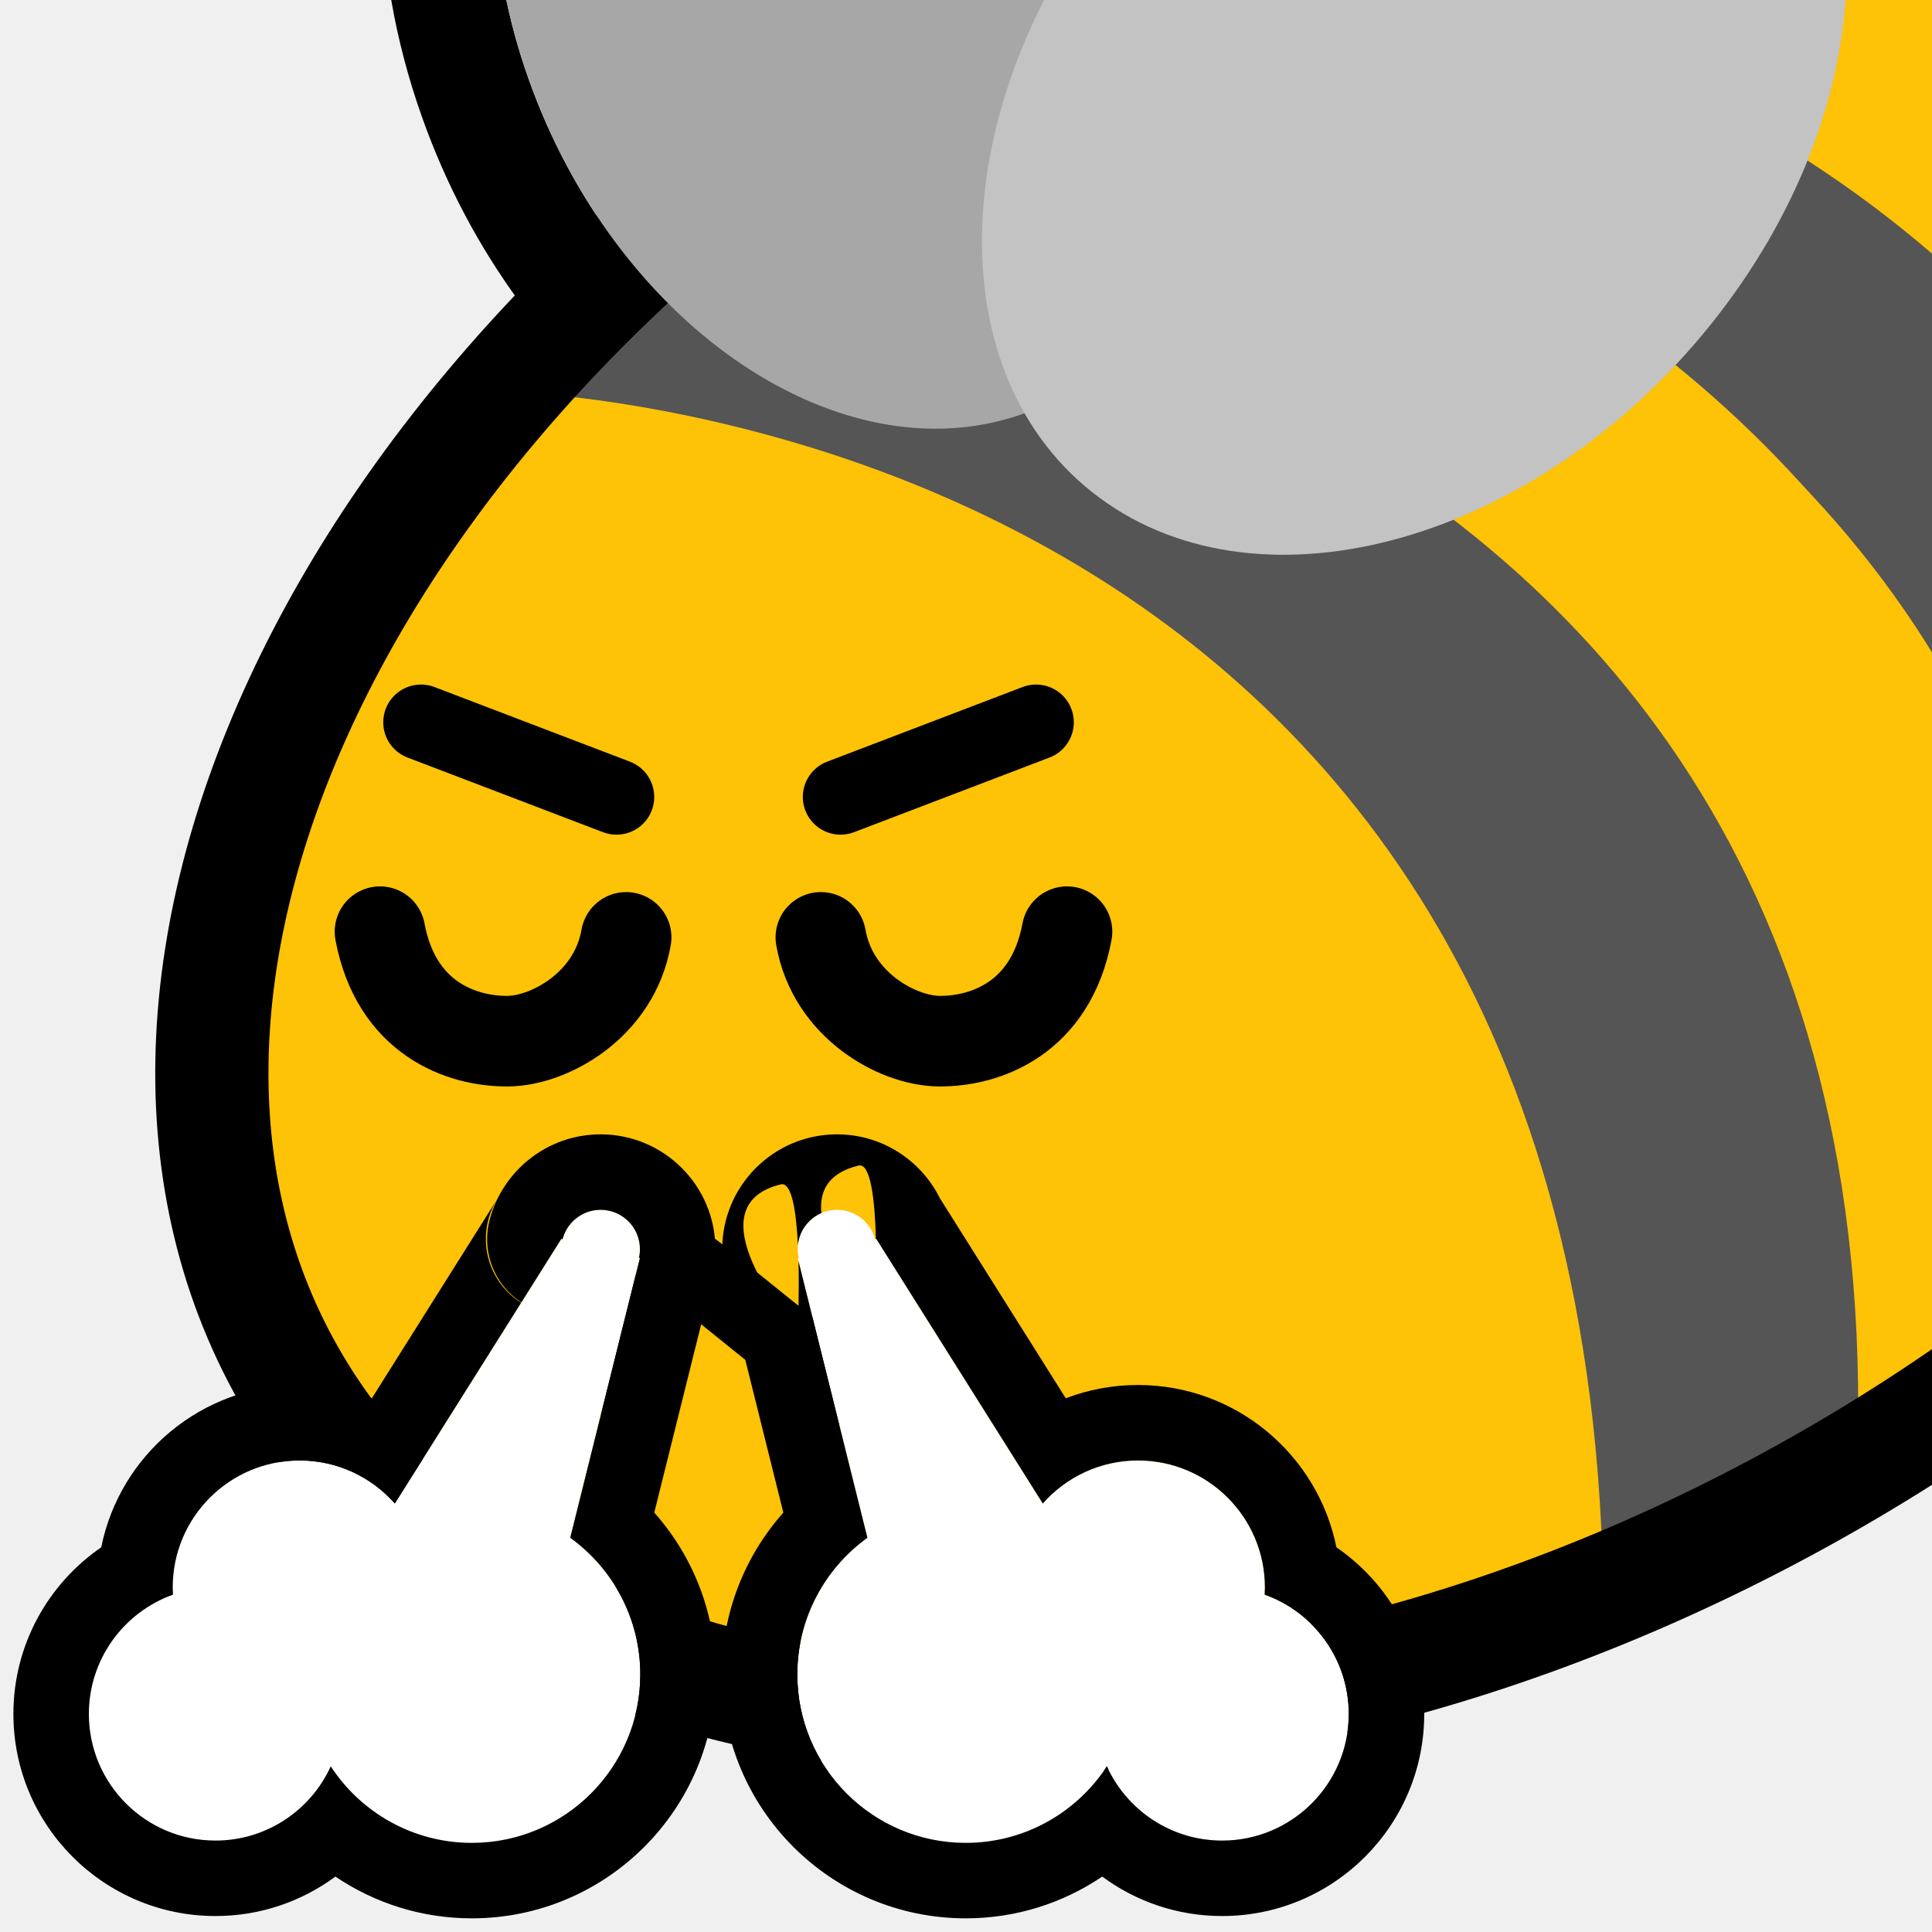
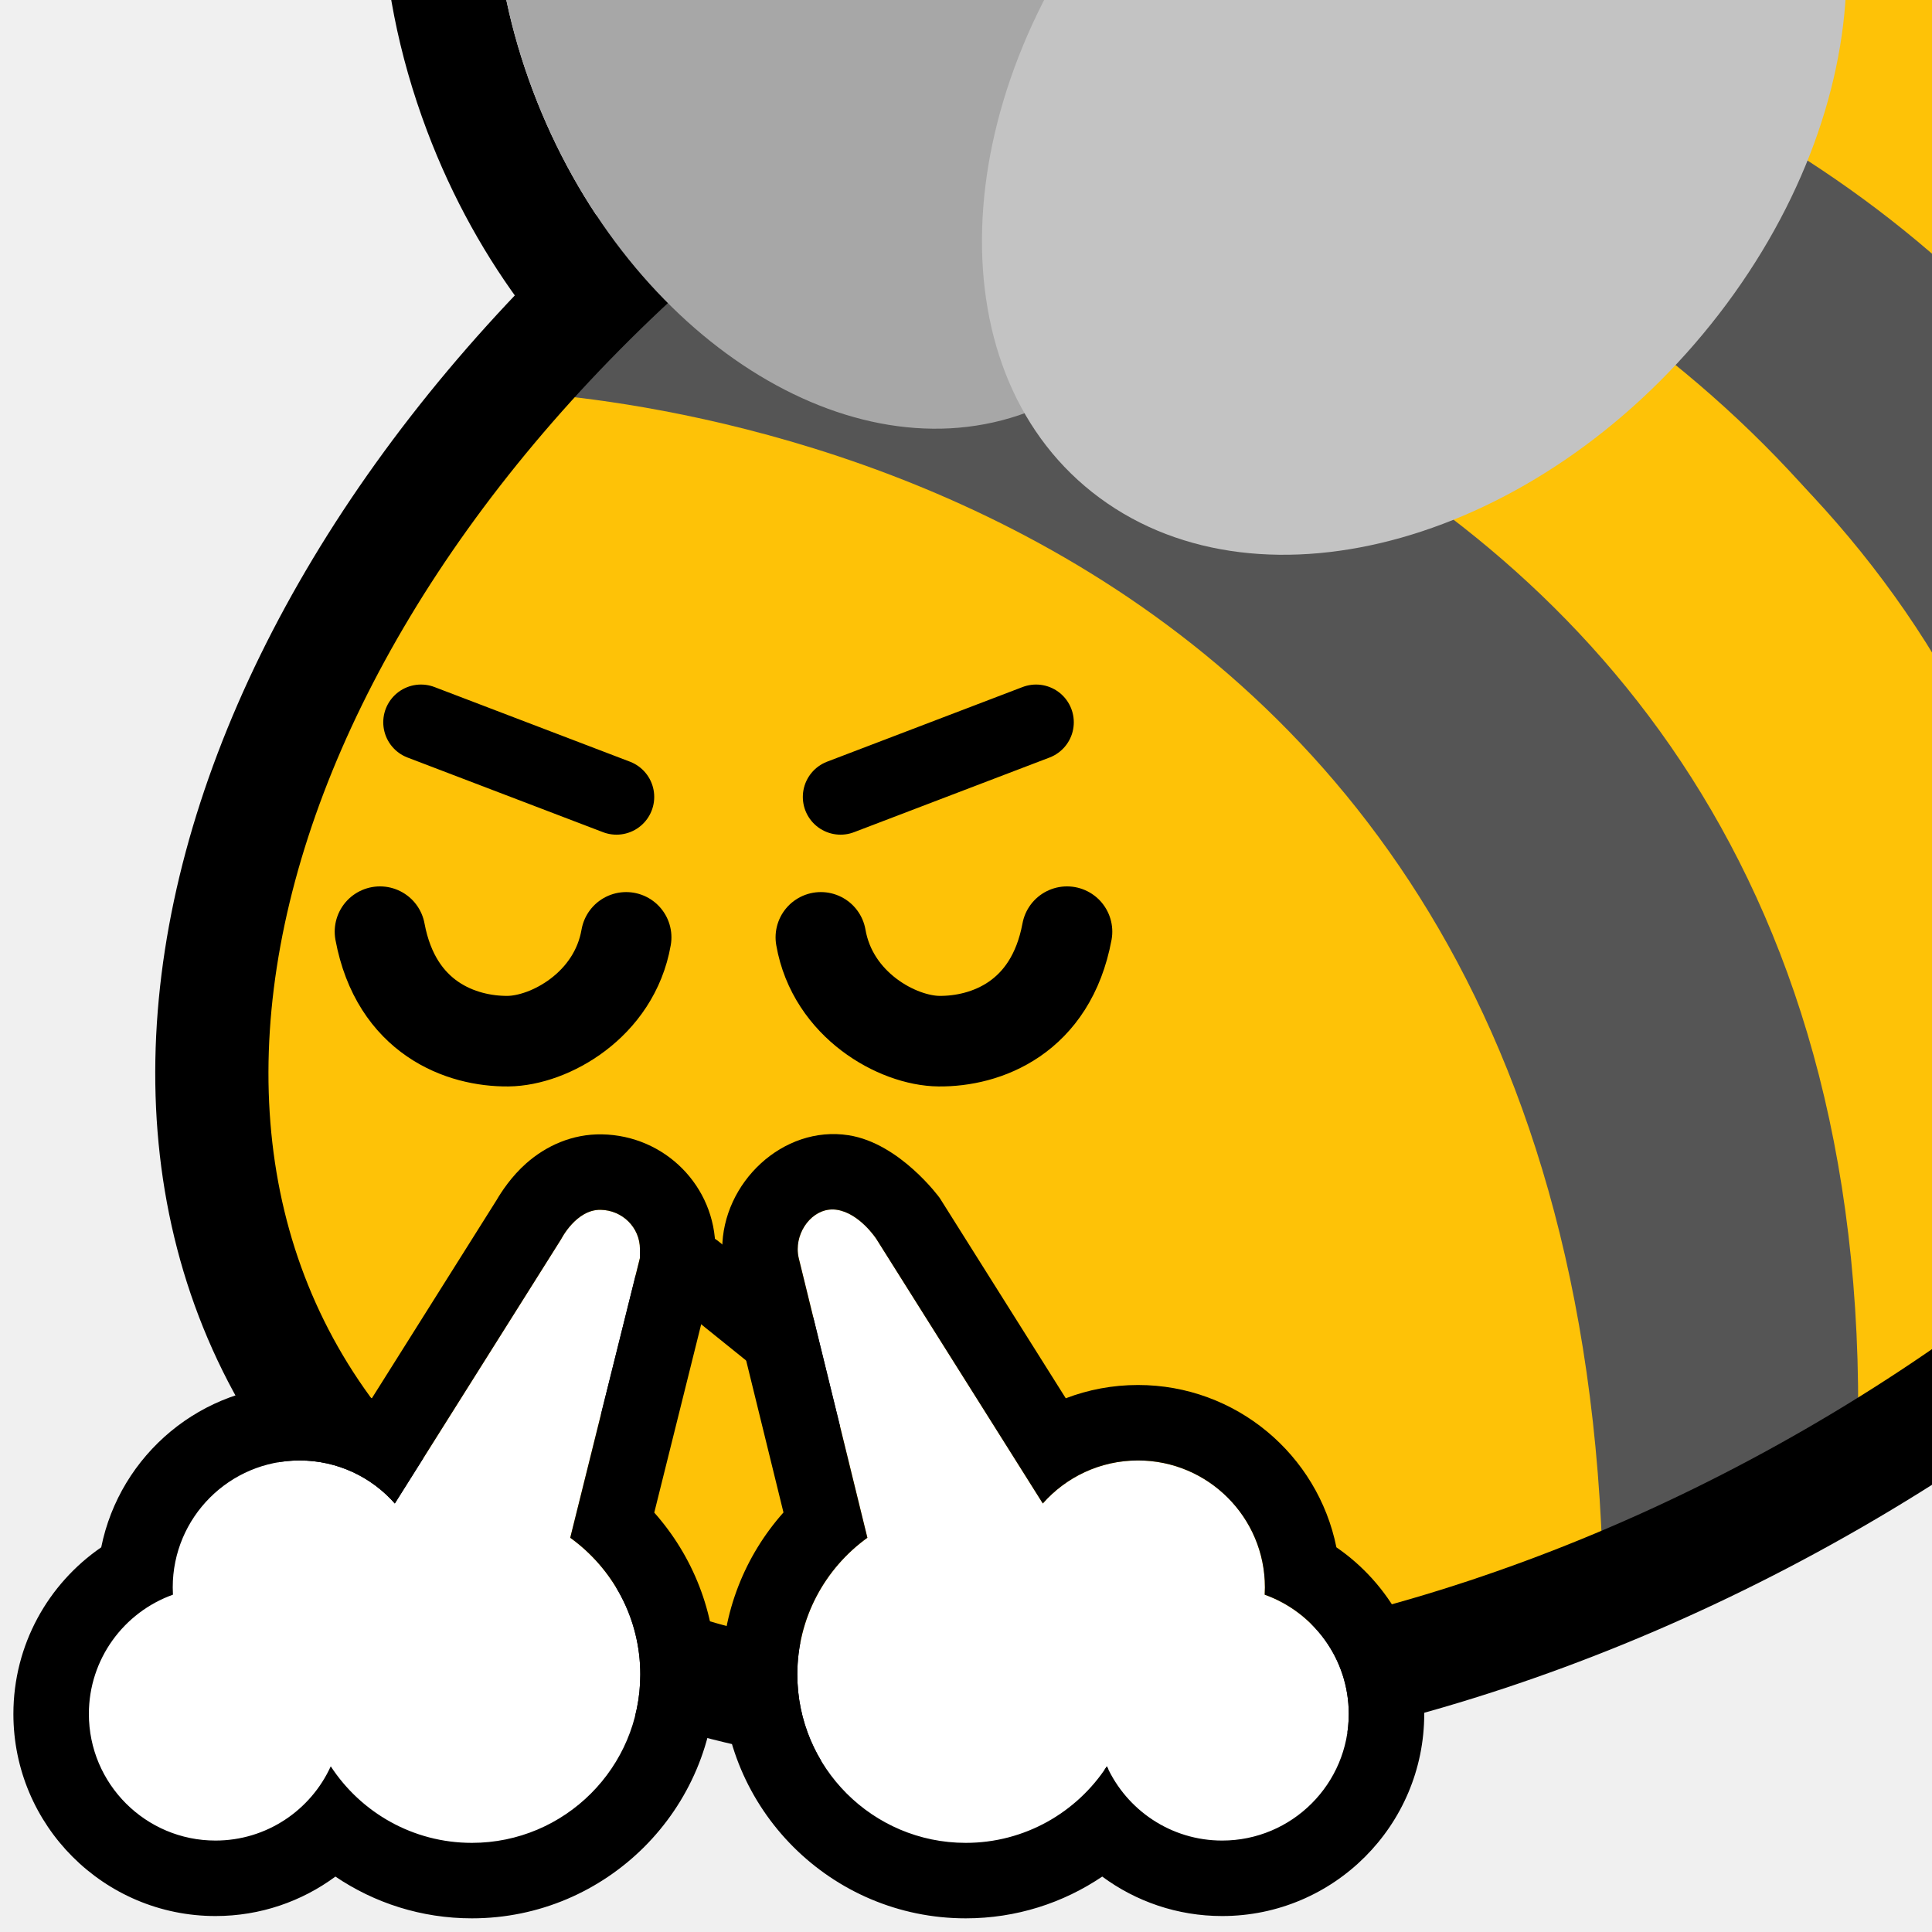
<svg xmlns="http://www.w3.org/2000/svg" width="100%" height="100%" viewBox="0 0 256 256" version="1.1" xml:space="preserve" style="fill-rule:evenodd;clip-rule:evenodd;stroke-linecap:round;stroke-linejoin:round;stroke-miterlimit:1.5;">
  <rect id="blobbee_hmph" x="0" y="0" width="256" height="256" style="fill:none;" />
  <clipPath id="_clip1">
    <rect x="0" y="0" width="256" height="256" />
  </clipPath>
  <g clip-path="url(#_clip1)">
    <path id="Wings-outline" d="M129.457,71.439C101.62,74.152 70.004,52.917 56.583,17.332C41.238,-23.356 56.638,-63.617 86.987,-73.764C110.642,-81.673 139.399,-69.767 157.884,-44.535C184.732,-63.181 216.987,-65.526 237.979,-50.045C265.408,-29.818 267.488,16.097 238.398,52.369C209.763,88.073 163.808,97.957 136.809,78.046C134.11,76.056 131.659,73.845 129.457,71.439ZM135.756,54.763C138.246,59.112 141.562,62.914 145.712,65.974C167.403,81.971 203.691,71.669 226.696,42.984C249.701,14.299 250.768,-21.976 229.076,-37.973C209.154,-52.665 176.918,-45.173 153.969,-21.629C141.008,-50.189 114.034,-66.991 91.744,-59.538C68.16,-51.653 58.694,-19.58 70.618,12.039C82.543,43.658 111.372,62.927 134.957,55.041C135.225,54.952 135.491,54.859 135.756,54.763Z" />
    <path id="Body" d="M127.902,1.921C208.729,-44.745 300.137,-39.183 331.897,14.333C363.657,67.85 323.82,149.185 242.993,195.851C162.165,242.517 70.758,236.955 38.998,183.439C7.237,129.922 47.074,48.587 127.902,1.921Z" style="fill:rgb(254,194,7);" />
    <g id="Stripes">
      <path d="M188.793,-16.095C187.039,-14.699 315.054,-20.58 327.076,109.803C391.095,-61.796 189.429,-29.021 188.793,-16.095Z" style="fill:rgb(85,85,85);" />
      <path d="M327.076,111.159C319.401,-14.647 191.893,-17.614 192.59,-21.35L145.073,-3.751C145.073,-3.751 299.034,-6.142 304.518,142.104L323.15,113.42" style="fill:rgb(254,194,7);" />
      <path d="M275.897,172.628L304.252,142.104C298.868,-6.332 141.84,-8.914 141.842,-8.859L116.671,5.99C116.437,6.032 279.066,19.108 275.897,172.628Z" style="fill:rgb(85,85,85);" />
      <path d="M118.8,6.104L91.65,27.286C91.65,27.286 247.73,42.825 246.071,194.336L275.383,174.688C286.256,24.404 117.148,7.374 114.749,9.264" style="fill:rgb(254,194,7);" />
      <path d="M85.819,30.174L65.463,51.814C65.463,51.814 209.143,53.111 212.42,209.36L246.071,194.336C251.812,38.125 90.484,31.835 85.819,30.174Z" style="fill:rgb(85,85,85);" />
    </g>
    <path id="Body-outline" d="M127.902,1.921C208.729,-44.745 300.137,-39.183 331.897,14.333C363.657,67.85 323.82,149.185 242.993,195.851C162.165,242.517 70.758,236.955 38.998,183.439C7.237,129.922 47.074,48.587 127.902,1.921Z" style="fill:none;stroke:black;stroke-width:15px;" />
    <g id="Wings">
      <path id="Back-wing" d="M91.744,-59.538C115.328,-67.424 144.157,-48.156 156.082,-16.536C168.007,15.083 158.541,47.156 134.957,55.041C111.372,62.927 82.543,43.658 70.618,12.039C58.694,-19.58 68.16,-51.653 91.744,-59.538Z" style="fill:rgb(167,167,167);" />
      <path id="Front-wing" d="M229.076,-37.973C250.768,-21.976 249.701,14.299 226.696,42.984C203.691,71.669 167.403,81.971 145.712,65.974C124.02,49.977 125.087,13.702 148.092,-14.983C171.097,-43.668 207.385,-53.97 229.076,-37.973Z" style="fill:rgb(195,195,195);" />
    </g>
    <g id="Face">
      <path id="Mouth" d="M76.481,183.531L92.061,168.373L111.379,183.932" style="fill:none;stroke:black;stroke-width:10px;" />
      <g id="Eyes">
        <path id="Right-eye" d="M108.767,124.205C110.335,133.21 118.953,137.91 124.421,137.959C130.572,138.014 139.238,134.948 141.384,123.451" style="fill:none;stroke:black;stroke-width:12px;" />
        <path id="Right-eye1" d="M82.968,124.205C81.4,133.21 72.782,137.91 67.313,137.959C61.163,138.014 52.496,134.948 50.35,123.451" style="fill:none;stroke:black;stroke-width:12px;" />
      </g>
      <g id="Eyebrows">
        <path id="Right-eyebrow" d="M137.284,95.706L111.379,105.598" style="fill:none;stroke:black;stroke-width:10px;" />
        <path id="Left-eyebrow" d="M55.783,95.706L81.688,105.598" style="fill:none;stroke:black;stroke-width:10px;" />
      </g>
    </g>
-     <path id="Right-puff" d="M114.934,203.762L105.699,166.684L105.824,166.653C105.742,166.287 105.699,165.906 105.699,165.515C105.699,162.64 108.032,160.307 110.907,160.307C113.328,160.307 115.366,161.962 115.948,164.202L116.115,164.161L138.177,199.22C141.259,195.725 145.77,193.519 150.791,193.519C160.071,193.519 167.606,201.053 167.606,210.333C167.606,210.659 167.596,210.983 167.578,211.305C174.068,213.622 178.718,219.827 178.718,227.109C178.718,236.368 171.201,243.885 161.942,243.885C155.157,243.885 149.308,239.849 146.666,234.049C142.682,240.152 135.792,244.19 127.966,244.19C115.65,244.19 105.65,234.19 105.65,221.874C105.65,214.42 109.312,207.815 114.934,203.762Z" style="fill:white;" />
-     <path d="M105.699,176.684C105.699,176.684 105.699,176.673 105.7,176.653C101.07,176.596 97.076,173.363 96.064,168.833C95.826,167.765 95.699,166.655 95.699,165.515C95.699,157.121 102.513,150.307 110.907,150.307C116.908,150.307 122.1,153.791 124.574,158.845L124.579,158.835C124.579,158.835 141.22,185.279 141.22,185.279C144.193,184.142 147.42,183.519 150.791,183.519C163.774,183.519 174.614,192.765 177.08,205.027C184.106,209.854 188.718,217.947 188.718,227.109C188.718,241.887 176.72,253.885 161.942,253.885C155.994,253.885 150.495,251.942 146.05,248.656C140.888,252.149 134.663,254.19 127.966,254.19C110.13,254.19 95.65,239.709 95.65,221.874C95.65,213.647 98.729,206.134 103.798,200.427L95.995,169.101C97.105,173.557 101.107,176.684 105.699,176.684ZM105.728,164.96C105.507,160.516 104.91,156.586 103.467,156.935C91.715,159.781 104.339,174.925 105.706,176.518C105.745,175.641 105.913,171.419 105.807,167.117L114.934,203.762C109.312,207.815 105.65,214.42 105.65,221.874C105.65,234.19 115.65,244.19 127.966,244.19C135.792,244.19 142.682,240.152 146.666,234.049C149.308,239.849 155.157,243.885 161.942,243.885C171.201,243.885 178.718,236.368 178.718,227.109C178.718,219.827 174.068,213.622 167.578,211.305C167.596,210.983 167.606,210.659 167.606,210.333C167.606,201.053 160.071,193.519 150.791,193.519C145.77,193.519 141.259,195.725 138.177,199.22L116.115,164.161L116.064,164.174C115.925,159.087 115.383,154.05 113.757,154.443C109.695,155.427 108.545,157.88 108.837,160.735C107.153,161.466 105.929,163.062 105.728,164.96ZM105.794,166.661C105.793,166.602 105.791,166.543 105.789,166.485C105.8,166.541 105.811,166.598 105.824,166.653L105.794,166.661Z" />
-     <path id="Left-puff" d="M75.558,203.762L84.794,166.684L84.669,166.653C84.751,166.287 84.794,165.906 84.794,165.515C84.794,162.64 82.46,160.307 79.585,160.307C77.164,160.307 75.127,161.962 74.544,164.202L74.377,164.161L52.315,199.22C49.233,195.725 44.723,193.519 39.701,193.519C30.421,193.519 22.887,201.053 22.887,210.333C22.887,210.659 22.896,210.983 22.915,211.305C16.425,213.622 11.775,219.827 11.775,227.109C11.775,236.368 19.292,243.885 28.551,243.885C35.335,243.885 41.184,239.849 43.826,234.049C47.81,240.152 54.701,244.19 62.527,244.19C74.843,244.19 84.842,234.19 84.842,221.874C84.842,214.42 81.18,207.815 75.558,203.762Z" style="fill:white;" />
-     <path d="M69.081,172.578C68.155,171.974 67.326,171.214 66.633,170.319C64.739,167.869 64.087,164.681 64.866,161.685C66.568,155.144 72.515,150.307 79.585,150.307C87.979,150.307 94.794,157.121 94.794,165.515C94.794,166.655 94.667,167.765 94.428,168.833L84.842,176.515C84.811,176.625 84.794,176.684 84.794,176.684L94.497,169.101L86.694,200.427C91.764,206.134 94.842,213.647 94.842,221.874C94.842,239.709 80.362,254.19 62.527,254.19C55.83,254.19 49.605,252.149 44.443,248.656C39.997,251.942 34.499,253.885 28.551,253.885C13.773,253.885 1.775,241.887 1.775,227.109C1.775,217.947 6.386,209.854 13.413,205.027C15.878,192.765 26.718,183.519 39.701,183.519C43.072,183.519 46.299,184.142 49.273,185.279L65.914,158.835C63.974,161.917 63.863,165.809 65.623,168.996C66.456,170.503 67.644,171.74 69.051,172.625L52.315,199.22C49.233,195.725 44.723,193.519 39.701,193.519C30.421,193.519 22.887,201.053 22.887,210.333C22.887,210.659 22.896,210.983 22.915,211.305C16.425,213.622 11.775,219.827 11.775,227.109C11.775,236.368 19.292,243.885 28.551,243.885C35.335,243.885 41.184,239.849 43.826,234.049C47.81,240.152 54.701,244.19 62.527,244.19C74.843,244.19 84.842,234.19 84.842,221.874C84.842,214.42 81.18,207.815 75.558,203.762L84.794,166.684L84.669,166.653C84.751,166.287 84.794,165.906 84.794,165.515C84.794,162.64 82.46,160.307 79.585,160.307C77.164,160.307 75.127,161.962 74.544,164.202L74.377,164.161L69.081,172.578Z" />
+     <path id="Right-puff" d="M114.934,203.762L105.824,166.653C105.742,166.287 105.699,165.906 105.699,165.515C105.699,162.64 108.067,159.862 110.907,160.307C113.918,160.778 116.115,164.161 116.115,164.161L138.177,199.22C141.259,195.725 145.77,193.519 150.791,193.519C160.071,193.519 167.606,201.053 167.606,210.333C167.606,210.659 167.596,210.983 167.578,211.305C174.068,213.622 178.718,219.827 178.718,227.109C178.718,236.368 171.201,243.885 161.942,243.885C155.157,243.885 149.308,239.849 146.666,234.049C142.682,240.152 135.792,244.19 127.966,244.19C115.65,244.19 105.65,234.19 105.65,221.874C105.65,214.42 109.312,207.815 114.934,203.762Z" style="fill:white;" />
+     <path d="M177.08,205.027C184.106,209.854 188.718,217.947 188.718,227.109C188.718,241.887 176.72,253.885 161.942,253.885C155.994,253.885 150.495,251.942 146.05,248.656C140.888,252.149 134.663,254.19 127.966,254.19C110.13,254.19 95.65,239.709 95.65,221.874C95.65,213.639 98.735,206.118 103.814,200.409L96.112,169.038C96.095,168.97 96.079,168.902 96.064,168.833C95.826,167.765 95.699,166.655 95.699,165.515C95.699,156.715 103.761,149.066 112.454,150.427C119.25,151.491 124.502,158.715 124.502,158.715C124.528,158.755 124.554,158.795 124.579,158.835C124.579,158.835 141.22,185.279 141.22,185.279C144.193,184.142 147.42,183.519 150.791,183.519C163.774,183.519 174.614,192.765 177.08,205.027ZM114.934,203.762C109.312,207.815 105.65,214.42 105.65,221.874C105.65,234.19 115.65,244.19 127.966,244.19C135.792,244.19 142.682,240.152 146.666,234.049C149.308,239.849 155.157,243.885 161.942,243.885C171.201,243.885 178.718,236.368 178.718,227.109C178.718,219.827 174.068,213.622 167.578,211.305C167.596,210.983 167.606,210.659 167.606,210.333C167.606,201.053 160.071,193.519 150.791,193.519C145.77,193.519 141.259,195.725 138.177,199.22L116.115,164.161C116.115,164.161 113.918,160.778 110.907,160.307C108.067,159.862 105.699,162.64 105.699,165.515C105.699,165.906 105.742,166.287 105.824,166.653L114.934,203.762Z" />
+     <path id="Left-puff" d="M75.558,203.762L84.794,166.684L84.794,165.515C84.794,162.64 82.46,160.356 79.585,160.307C76.348,160.251 74.377,164.161 74.377,164.161L52.315,199.22C49.233,195.725 44.723,193.519 39.701,193.519C30.421,193.519 22.887,201.053 22.887,210.333C22.887,210.659 22.896,210.983 22.915,211.305C16.425,213.622 11.775,219.827 11.775,227.109C11.775,236.368 19.292,243.885 28.551,243.885C35.335,243.885 41.184,239.849 43.826,234.049C47.81,240.152 54.701,244.19 62.527,244.19C74.843,244.19 84.842,234.19 84.842,221.874C84.842,214.42 81.18,207.815 75.558,203.762Z" style="fill:white;" />
+     <path d="M13.413,205.027C15.878,192.765 26.718,183.519 39.701,183.519C43.072,183.519 46.299,184.142 49.273,185.279C49.273,185.279 65.812,158.997 65.807,159.005C66.411,157.967 67.761,155.879 69.75,154.13C72.338,151.854 75.789,150.24 79.757,150.308C88.102,150.451 94.794,157.169 94.794,165.515L94.794,166.684C94.794,167.499 94.694,168.31 94.497,169.101L86.694,200.427C91.764,206.134 94.842,213.647 94.842,221.874C94.842,239.709 80.362,254.19 62.527,254.19C55.83,254.19 49.605,252.149 44.443,248.656C39.997,251.942 34.499,253.885 28.551,253.885C13.773,253.885 1.775,241.887 1.775,227.109C1.775,217.947 6.386,209.854 13.413,205.027ZM75.558,203.762L84.794,166.684L84.794,165.515C84.794,162.64 82.46,160.356 79.585,160.307C76.348,160.251 74.377,164.161 74.377,164.161L52.315,199.22C49.233,195.725 44.723,193.519 39.701,193.519C30.421,193.519 22.887,201.053 22.887,210.333C22.887,210.659 22.896,210.983 22.915,211.305C16.425,213.622 11.775,219.827 11.775,227.109C11.775,236.368 19.292,243.885 28.551,243.885C35.335,243.885 41.184,239.849 43.826,234.049C47.81,240.152 54.701,244.19 62.527,244.19C74.843,244.19 84.842,234.19 84.842,221.874C84.842,214.42 81.18,207.815 75.558,203.762Z" />
  </g>
</svg>
